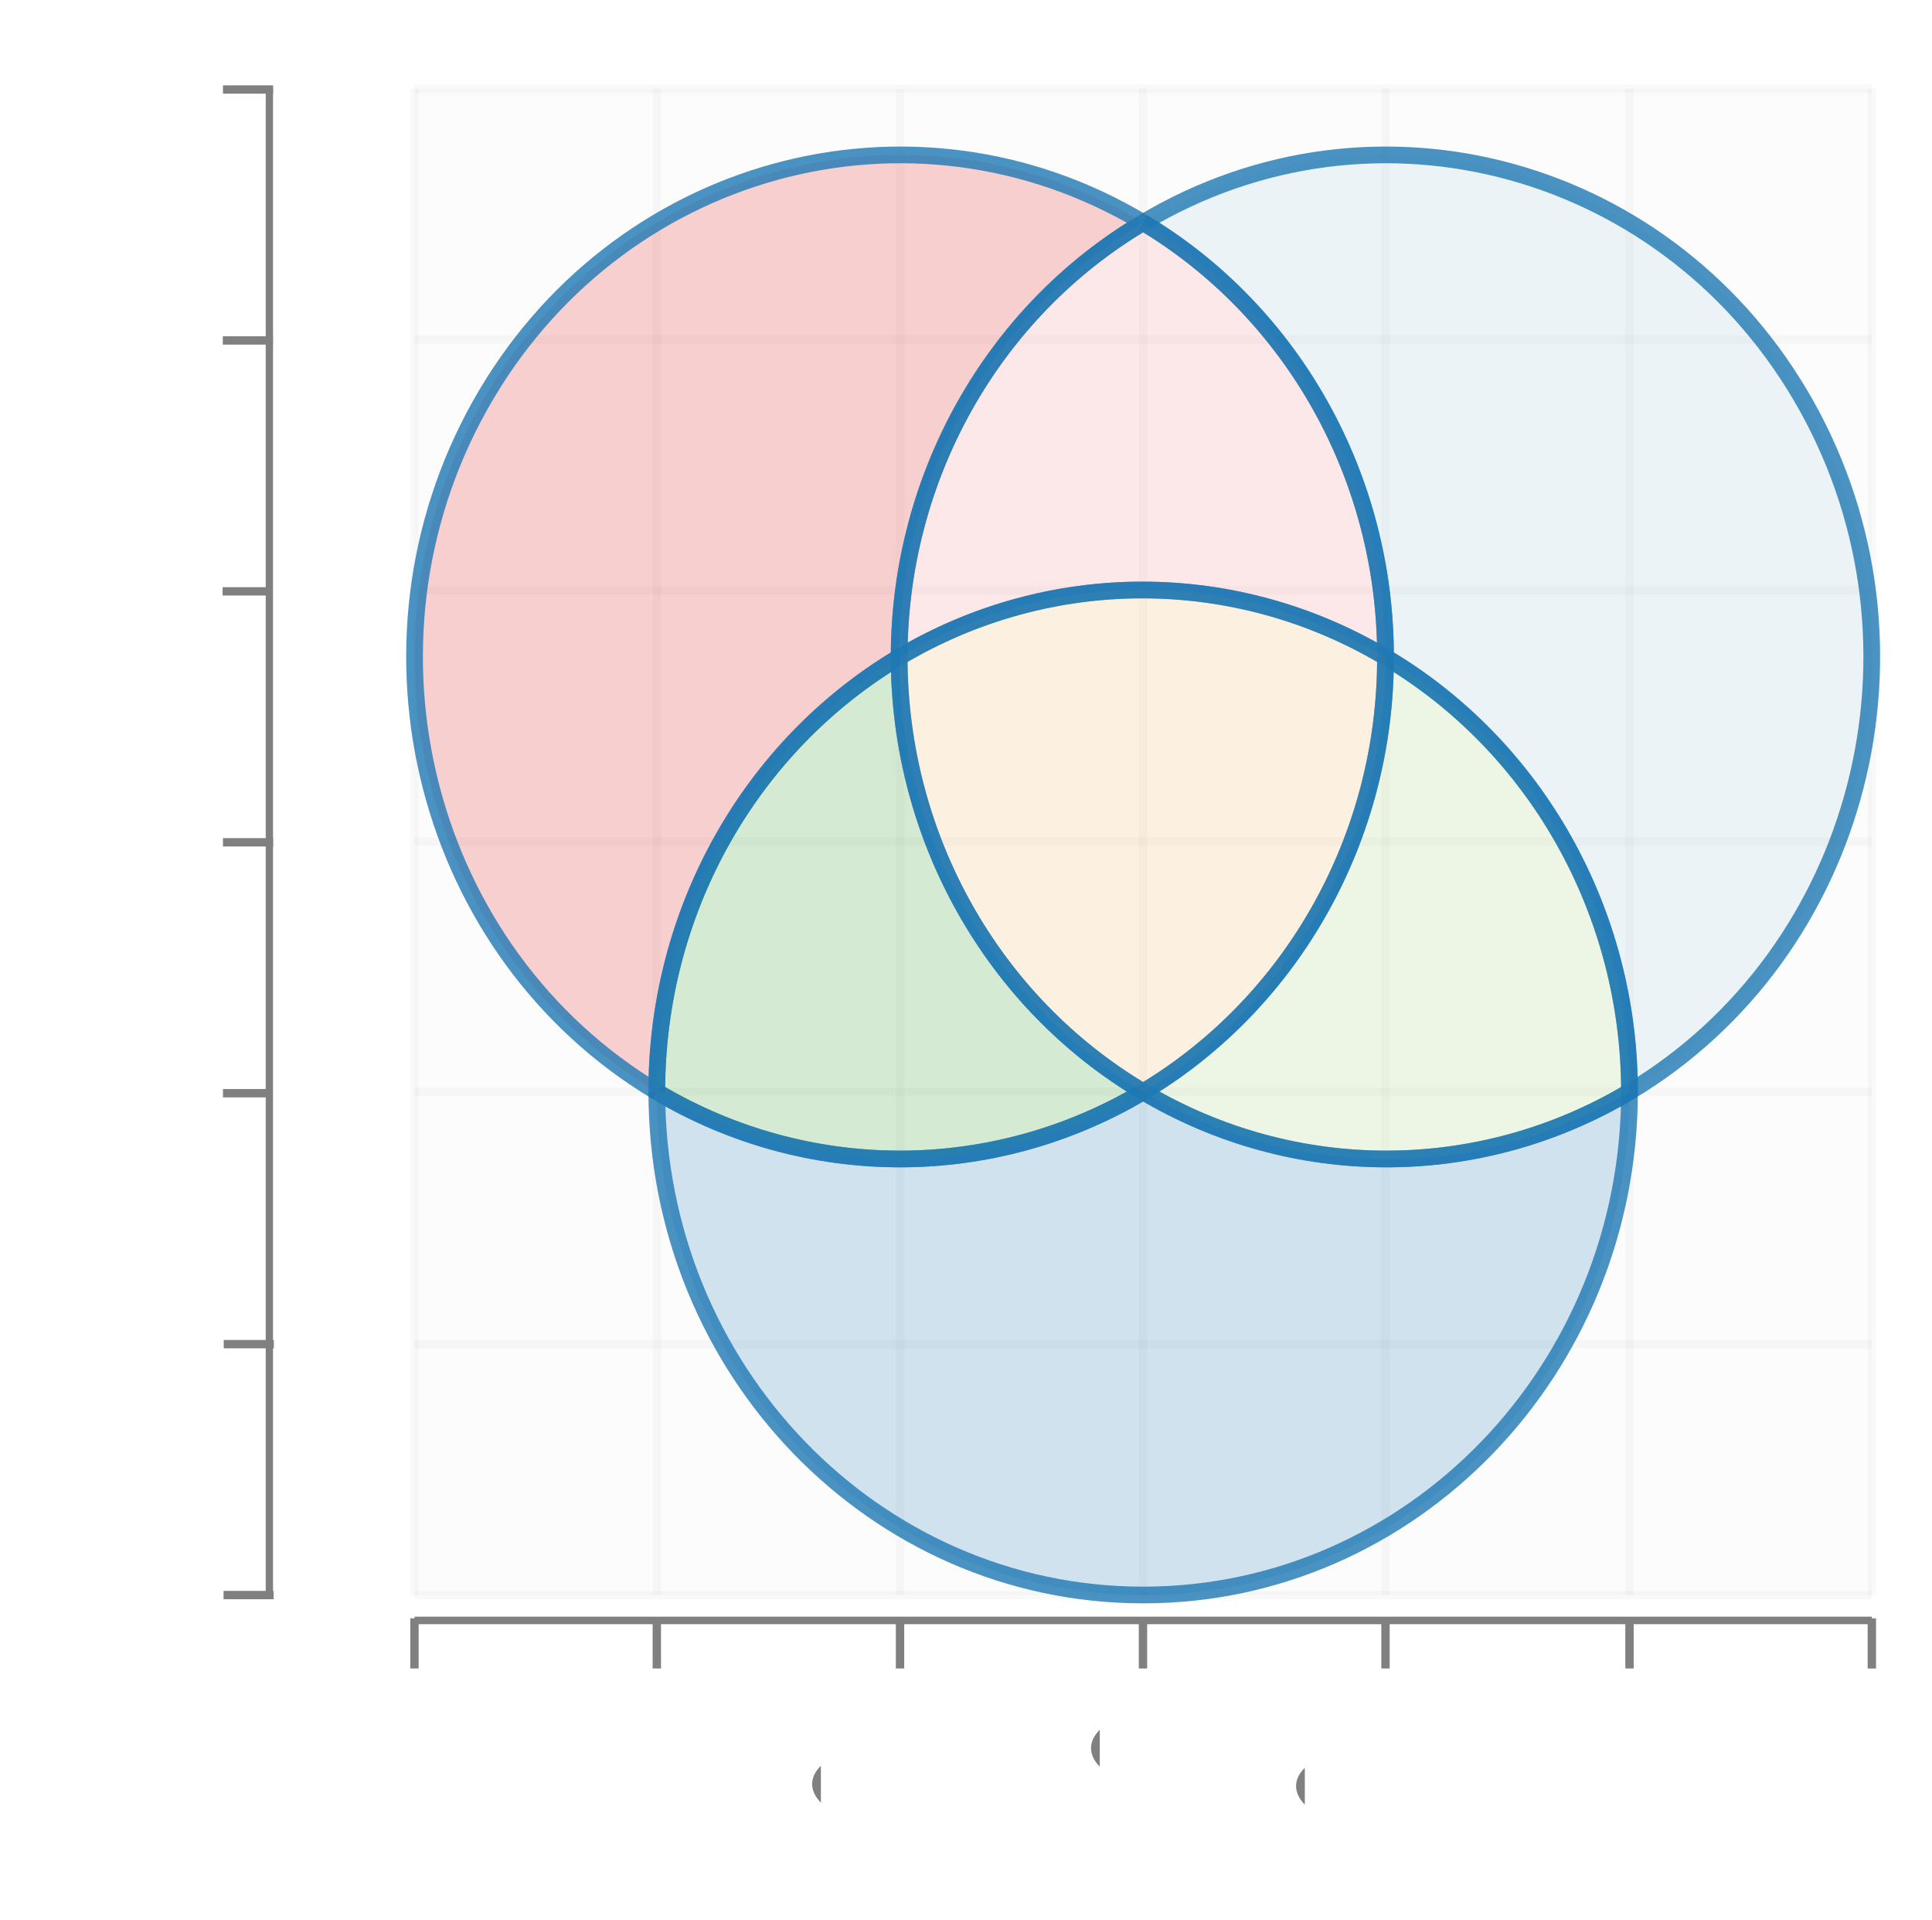
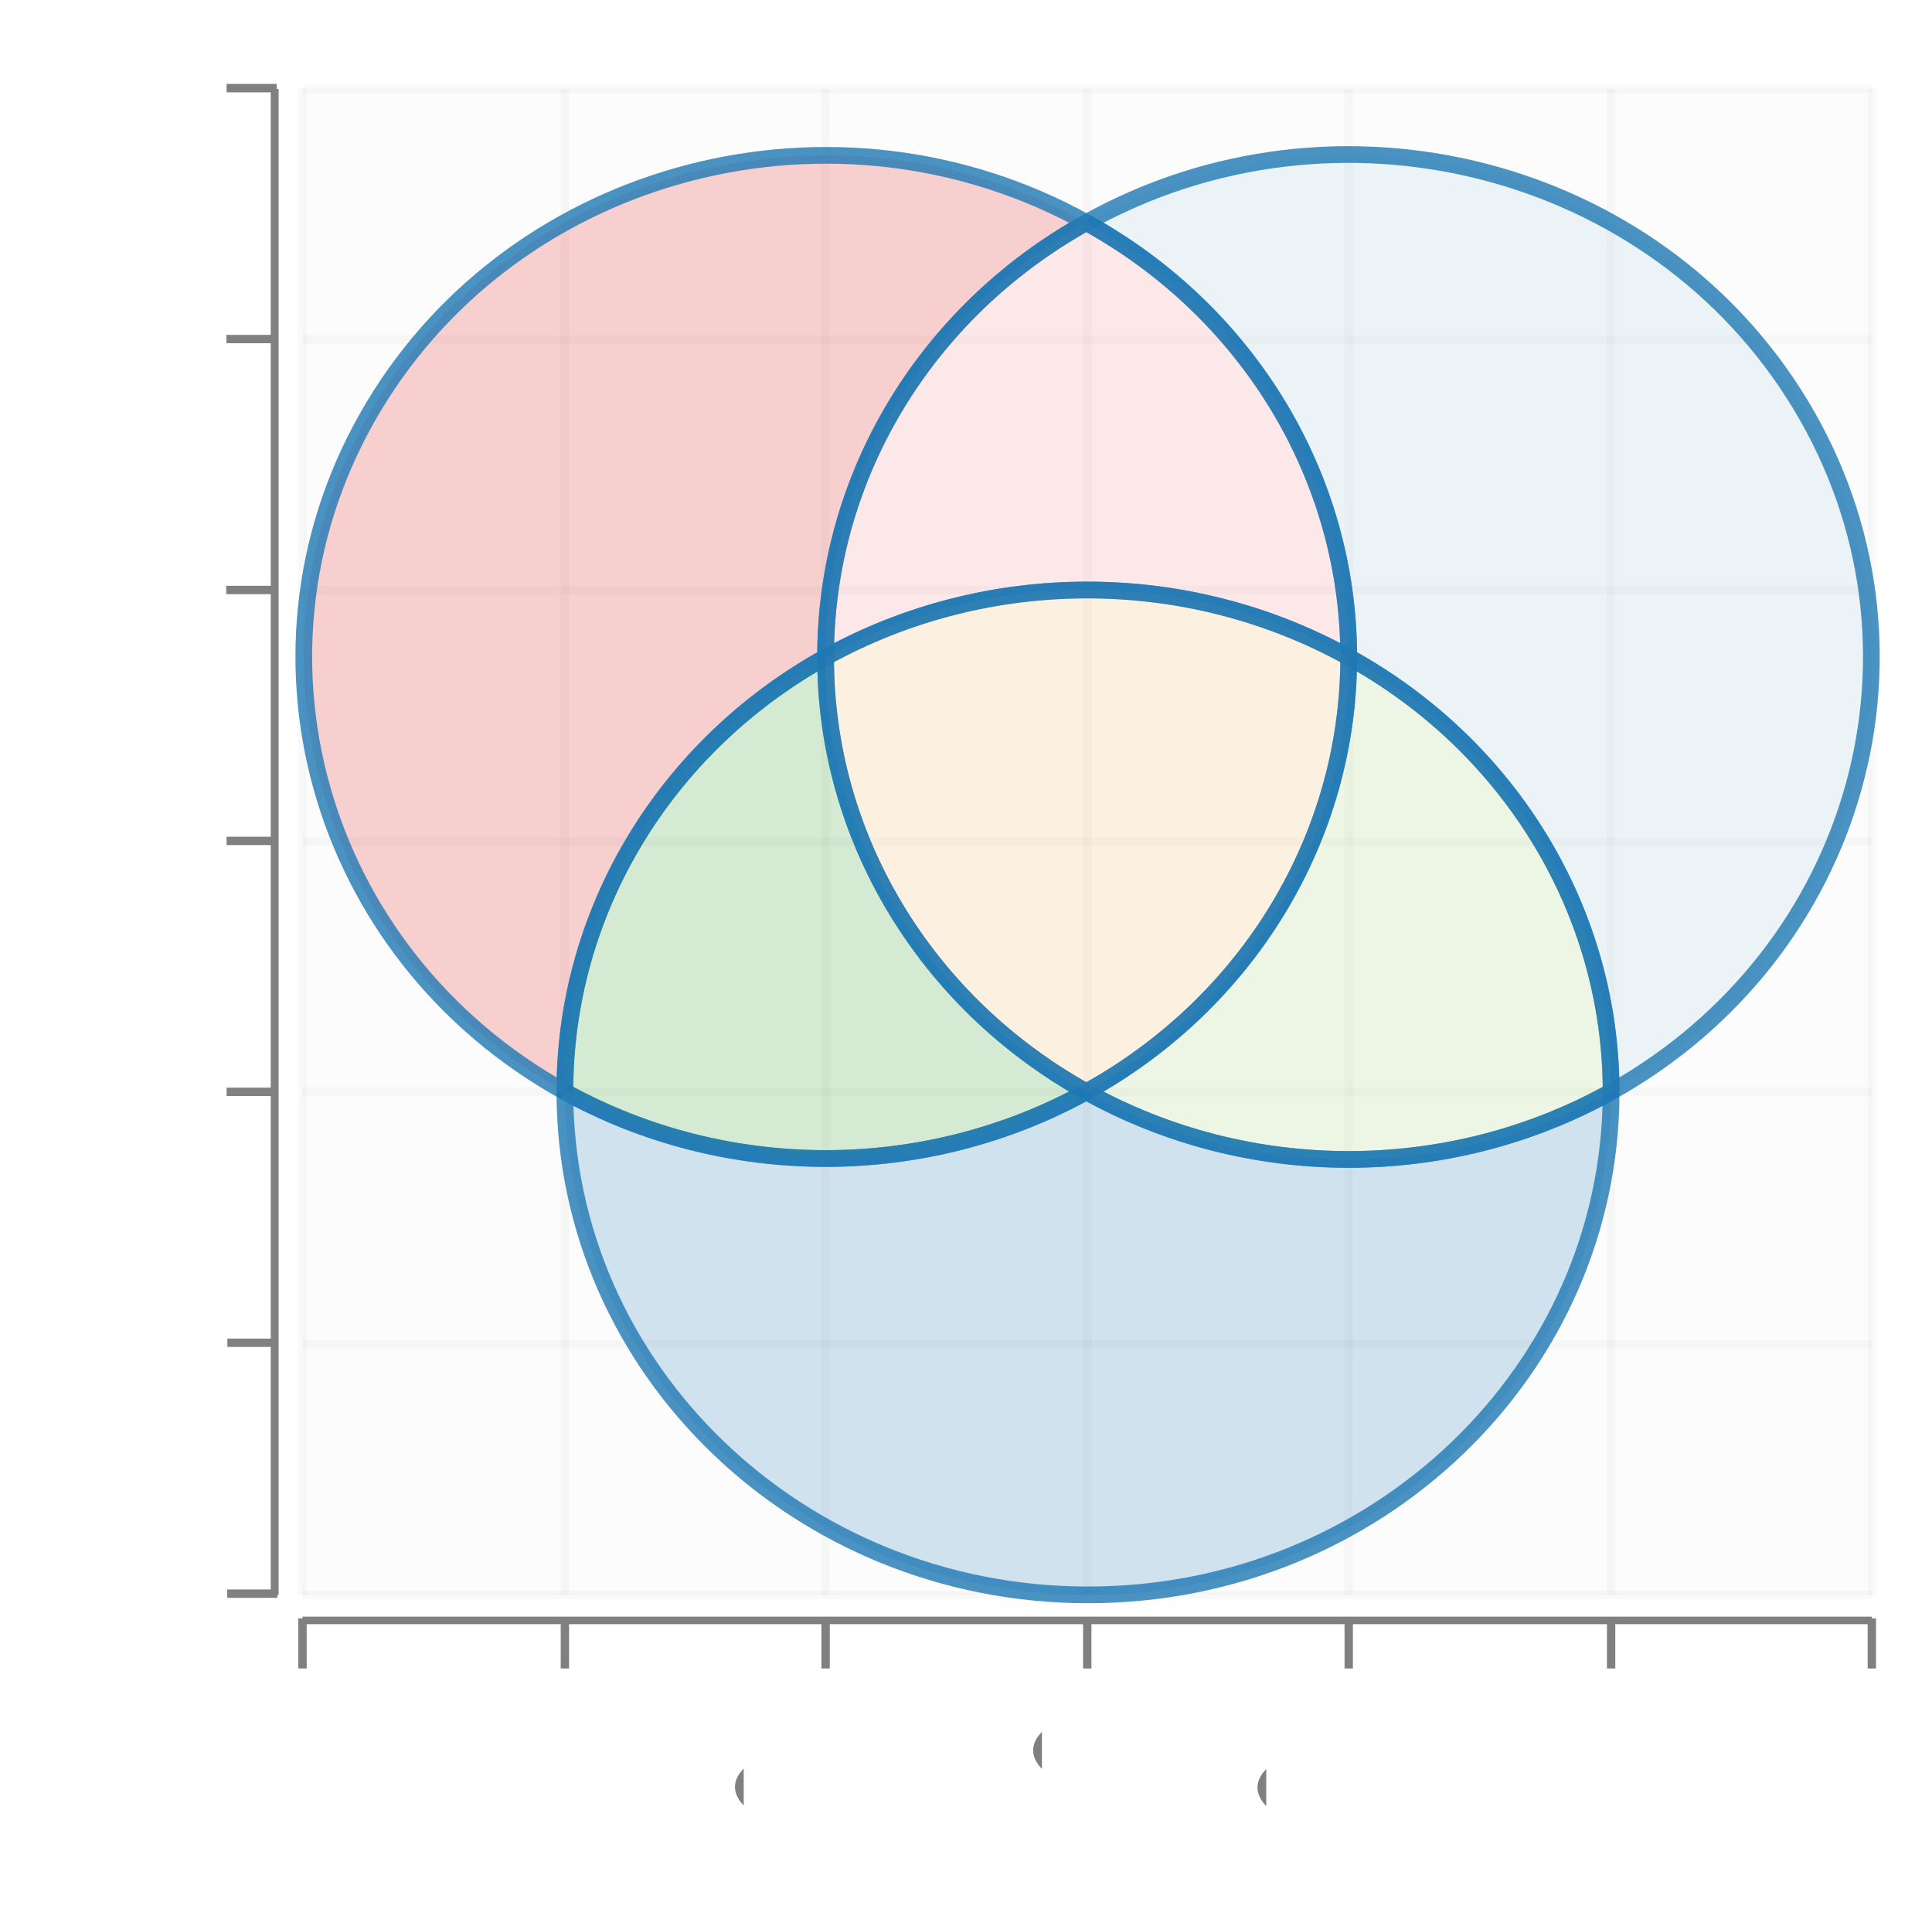
<svg xmlns="http://www.w3.org/2000/svg" height="300.0" viewBox="-0.62 -0.553 1.156 1.148" width="302.014">
  <g stroke-opacity="0.0" fill-opacity="2.5e-2" stroke="#000000" stroke-width="0.0" fill="#808080">
-     <rect height="0.901" width="0.872" x="-0.372" y="-0.5" />
+     <rect height="0.901" width="0.939" x="-0.439" y="-0.5" />
  </g>
  <g stroke-opacity="5.0e-2" stroke="#808080" stroke-width="5.0e-3" fill="none">
-     <polyline points="-0.372,0.401 0.5,0.401" />
+     <polyline points="-0.439,0.401 0.5,0.401" />
  </g>
  <g stroke-opacity="5.0e-2" stroke="#808080" stroke-width="5.0e-3" fill="none">
-     <polyline points="-0.372,0.251 0.5,0.251" />
+     <polyline points="-0.439,0.251 0.5,0.251" />
  </g>
  <g stroke-opacity="5.0e-2" stroke="#808080" stroke-width="5.0e-3" fill="none">
-     <polyline points="-0.372,0.1 0.5,0.1" />
+     <polyline points="-0.439,0.1 0.5,0.1" />
  </g>
  <g stroke-opacity="5.0e-2" stroke="#808080" stroke-width="5.0e-3" fill="none">
-     <polyline points="-0.372,-4.967126001981437e-2 0.5,-4.967126001981437e-2" />
+     <polyline points="-0.439,-4.967126001981437e-2 0.5,-4.967126001981437e-2" />
  </g>
  <g stroke-opacity="5.0e-2" stroke="#808080" stroke-width="5.0e-3" fill="none">
-     <polyline points="-0.372,-0.2 0.5,-0.2" />
+     <polyline points="-0.439,-0.2 0.5,-0.2" />
  </g>
  <g stroke-opacity="5.0e-2" stroke="#808080" stroke-width="5.0e-3" fill="none">
-     <polyline points="-0.372,-0.35 0.5,-0.35" />
+     <polyline points="-0.439,-0.35 0.5,-0.35" />
  </g>
  <g stroke-opacity="5.0e-2" stroke="#808080" stroke-width="5.0e-3" fill="none">
-     <polyline points="-0.372,-0.5 0.5,-0.5" />
+     <polyline points="-0.439,-0.5 0.5,-0.5" />
  </g>
  <g fill-opacity="1.0" font-size="5.0e-2" stroke="none" stroke-width="0.0" fill="#808080" text-anchor="end">
    <text x="-0.5" y="0.414">-1.5</text>
  </g>
  <g fill-opacity="1.0" font-size="5.0e-2" stroke="none" stroke-width="0.0" fill="#808080" text-anchor="end">
    <text x="-0.5" y="0.264">-1</text>
  </g>
  <g fill-opacity="1.0" font-size="5.0e-2" stroke="none" stroke-width="0.0" fill="#808080" text-anchor="end">
    <text x="-0.5" y="0.113">-0.5</text>
  </g>
  <g fill-opacity="1.0" font-size="5.0e-2" stroke="none" stroke-width="0.0" fill="#808080" text-anchor="end">
    <text x="-0.5" y="-3.6611726560389024e-2">0</text>
  </g>
  <g fill-opacity="1.0" font-size="5.0e-2" stroke="none" stroke-width="0.0" fill="#808080" text-anchor="end">
    <text x="-0.5" y="-0.187">0.5</text>
  </g>
  <g fill-opacity="1.0" font-size="5.0e-2" stroke="none" stroke-width="0.0" fill="#808080" text-anchor="end">
    <text x="-0.5" y="-0.337">1</text>
  </g>
  <g fill-opacity="1.0" font-size="5.0e-2" stroke="none" stroke-width="0.0" fill="#808080" text-anchor="end">
    <text x="-0.5" y="-0.487">1.5</text>
  </g>
  <g stroke-opacity="1.0" fill-opacity="1.0" stroke="#808080" stroke-width="5.0e-3" fill="#808080">
-     <g transform="rotate(-90.0, -0.4715878, 0.4006575)">
-       <polyline points="-0.472,0.416 -0.472,0.386" />
+     <g transform="rotate(-90.0, -0.4694153, 0.4006575)">
+       <polyline points="-0.469,0.416 -0.469,0.386" />
    </g>
-     <g transform="rotate(-90.0, -0.4715878, 0.2505479)">
-       <polyline points="-0.472,0.266 -0.472,0.236" />
+     <g transform="rotate(-90.0, -0.4694153, 0.2505479)">
+       <polyline points="-0.469,0.266 -0.469,0.236" />
    </g>
-     <g transform="rotate(-90.0, -0.4715878, 0.1004383)">
-       <polyline points="-0.472,0.115 -0.472,8.543831997358077e-2" />
+     <g transform="rotate(-90.0, -0.4694153, 0.1004383)">
+       <polyline points="-0.469,0.115 -0.469,8.543831997358077e-2" />
    </g>
-     <g transform="rotate(-90.0, -0.4715878, -4.967126001981437e-2)">
-       <polyline points="-0.472,-3.467126001981437e-2 -0.472,-6.467126001981437e-2" />
+     <g transform="rotate(-90.0, -0.4694153, -4.967126001981437e-2)">
+       <polyline points="-0.469,-3.467126001981437e-2 -0.469,-6.467126001981437e-2" />
    </g>
-     <g transform="rotate(-90.0, -0.4715878, -0.1997808)">
-       <polyline points="-0.472,-0.185 -0.472,-0.215" />
+     <g transform="rotate(-90.0, -0.4694153, -0.1997808)">
+       <polyline points="-0.469,-0.185 -0.469,-0.215" />
    </g>
-     <g transform="rotate(-90.0, -0.4715878, -0.3498904)">
-       <polyline points="-0.472,-0.335 -0.472,-0.365" />
+     <g transform="rotate(-90.0, -0.4694153, -0.3498904)">
+       <polyline points="-0.469,-0.335 -0.469,-0.365" />
    </g>
-     <g transform="rotate(-90.0, -0.4715878, -0.5)">
-       <polyline points="-0.472,-0.485 -0.472,-0.515" />
+     <g transform="rotate(-90.0, -0.4694153, -0.5)">
+       <polyline points="-0.469,-0.485 -0.469,-0.515" />
    </g>
  </g>
  <g stroke-opacity="1.0" fill-opacity="1.0" stroke="#808080" stroke-width="0.0" fill="#808080">
-     <rect height="0.901" width="4.361041382698216e-3" x="-0.461" y="-0.5" />
+     <rect height="0.901" width="4.694505081801803e-3" x="-0.458" y="-0.5" />
  </g>
  <g stroke-opacity="5.0e-2" stroke="#808080" stroke-width="5.0e-3" fill="none">
-     <polyline points="-0.372,0.401 -0.372,-0.5" />
+     <polyline points="-0.439,0.401 -0.439,-0.5" />
  </g>
  <g stroke-opacity="5.0e-2" stroke="#808080" stroke-width="5.0e-3" fill="none">
-     <polyline points="-0.227,0.401 -0.227,-0.5" />
+     <polyline points="-0.282,0.401 -0.282,-0.5" />
  </g>
  <g stroke-opacity="5.0e-2" stroke="#808080" stroke-width="5.0e-3" fill="none">
-     <polyline points="-8.147218435975778e-2,0.401 -8.147218435975778e-2,-0.5" />
+     <polyline points="-0.126,0.401 -0.126,-0.5" />
  </g>
  <g stroke-opacity="5.0e-2" stroke="#808080" stroke-width="5.0e-3" fill="none">
-     <polyline points="6.389586173018169e-2,0.401 6.389586173018169e-2,-0.5" />
+     <polyline points="3.0549491819824914e-2,0.401 3.0549491819824914e-2,-0.5" />
  </g>
  <g stroke-opacity="5.0e-2" stroke="#808080" stroke-width="5.0e-3" fill="none">
-     <polyline points="0.209,0.401 0.209,-0.5" />
+     <polyline points="0.187,0.401 0.187,-0.5" />
  </g>
  <g stroke-opacity="5.0e-2" stroke="#808080" stroke-width="5.0e-3" fill="none">
-     <polyline points="0.355,0.401 0.355,-0.5" />
+     <polyline points="0.344,0.401 0.344,-0.5" />
  </g>
  <g stroke-opacity="5.0e-2" stroke="#808080" stroke-width="5.0e-3" fill="none">
    <polyline points="0.5,0.401 0.5,-0.5" />
  </g>
  <g fill-opacity="1.0" font-size="4.179310344827586e-2" stroke="none" stroke-width="0.0" fill="#808080" text-anchor="end">
-     <text transform="rotate(-45.0, -0.3722083, 0.5)" x="-0.372" y="0.5">-1.5</text>
+     <text transform="rotate(-45.0, -0.438901, 0.5)" x="-0.439" y="0.5">-1.5</text>
  </g>
  <g fill-opacity="1.0" font-size="4.179310344827586e-2" stroke="none" stroke-width="0.0" fill="#808080" text-anchor="end">
-     <text transform="rotate(-45.0, -0.2268402, 0.5)" x="-0.227" y="0.5">-1</text>
+     <text transform="rotate(-45.0, -0.2824175, 0.5)" x="-0.282" y="0.5">-1</text>
  </g>
  <g fill-opacity="1.0" font-size="4.179310344827586e-2" stroke="none" stroke-width="0.0" fill="#808080" text-anchor="end">
-     <text transform="rotate(-45.0, -8.147218435975778e-2, 0.5)" x="-8.147218435975778e-2" y="0.5">-0.5</text>
+     <text transform="rotate(-45.0, -0.125934, 0.5)" x="-0.126" y="0.5">-0.5</text>
  </g>
  <g fill-opacity="1.0" font-size="4.179310344827586e-2" stroke="none" stroke-width="0.0" fill="#808080" text-anchor="end">
-     <text transform="rotate(-45.0, 6.389586173018169e-2, 0.5)" x="6.389586173018169e-2" y="0.5">0</text>
+     <text transform="rotate(-45.0, 3.0549491819824914e-2, 0.5)" x="3.0549491819824914e-2" y="0.5">0</text>
  </g>
  <g fill-opacity="1.0" font-size="4.179310344827586e-2" stroke="none" stroke-width="0.0" fill="#808080" text-anchor="end">
-     <text transform="rotate(-45.0, 0.2092639, 0.5)" x="0.209" y="0.5">0.5</text>
+     <text transform="rotate(-45.0, 0.187033, 0.5)" x="0.187" y="0.5">0.5</text>
  </g>
  <g fill-opacity="1.0" font-size="4.179310344827586e-2" stroke="none" stroke-width="0.0" fill="#808080" text-anchor="end">
-     <text transform="rotate(-45.0, 0.354632, 0.5)" x="0.355" y="0.5">1</text>
+     <text transform="rotate(-45.0, 0.3435165, 0.5)" x="0.344" y="0.5">1</text>
  </g>
  <g fill-opacity="1.0" font-size="4.179310344827586e-2" stroke="none" stroke-width="0.0" fill="#808080" text-anchor="end">
    <text transform="rotate(-45.0, 0.5, 0.5)" x="0.5" y="0.5">1.5</text>
  </g>
  <g stroke-opacity="1.0" fill-opacity="1.0" stroke="#808080" stroke-width="5.0e-3" fill="#808080">
-     <polyline points="-0.372,0.445 -0.372,0.415" />
-     <polyline points="-0.227,0.445 -0.227,0.415" />
-     <polyline points="-8.147218435975778e-2,0.445 -8.147218435975778e-2,0.415" />
-     <polyline points="6.389586173018169e-2,0.445 6.389586173018169e-2,0.415" />
-     <polyline points="0.209,0.445 0.209,0.415" />
-     <polyline points="0.355,0.445 0.355,0.415" />
+     <polyline points="-0.439,0.445 -0.439,0.415" />
+     <polyline points="-0.282,0.445 -0.282,0.415" />
+     <polyline points="-0.126,0.445 -0.126,0.415" />
+     <polyline points="3.0549491819824914e-2,0.445 3.0549491819824914e-2,0.415" />
+     <polyline points="0.187,0.445 0.187,0.415" />
+     <polyline points="0.344,0.445 0.344,0.415" />
    <polyline points="0.5,0.445 0.5,0.415" />
  </g>
  <g stroke-opacity="1.0" fill-opacity="1.0" stroke="#808080" stroke-width="0.0" fill="#808080">
-     <rect height="4.503287399801881e-3" width="0.872" x="-0.372" y="0.414" />
+     <rect height="4.503287399801881e-3" width="0.939" x="-0.439" y="0.414" />
  </g>
  <g stroke-opacity="0.8" fill-opacity="0.2" stroke="#1f78b4" stroke-width="1.0e-2" fill="#a6cee3">
-     <path d="M 0.064,-0.42 A 0.145 0.15 -0.0 1 1 0.355,0.1 A 0.291 0.3 -0.0 0 0 0.209,-0.16 A 0.291 0.3 -0.0 0 0 0.064,-0.42 L 0.064,-0.42" />
+     <path d="M 0.03,-0.42 A 0.156 0.15 -0.0 1 1 0.344,0.1 A 0.313 0.3 -0.0 0 0 0.187,-0.16 A 0.313 0.3 -0.0 0 0 0.03,-0.42 L 0.03,-0.42" />
  </g>
  <g stroke-opacity="0.8" fill-opacity="0.2" stroke="#1f78b4" stroke-width="1.0e-2" fill="#1f78b4">
-     <path d="M -0.227,0.1 A 0.145 0.15 -0.0 1 0 0.355,0.1 A 0.291 0.3 -0.0 0 1 0.064,0.1 A 0.291 0.3 -0.0 0 1 -0.227,0.1 L -0.227,0.1" />
+     <path d="M -0.282,0.1 A 0.156 0.15 -0.0 1 0 0.344,0.1 A 0.313 0.3 -0.0 0 1 0.03,0.1 A 0.313 0.3 -0.0 0 1 -0.282,0.1 L -0.282,0.1" />
  </g>
  <g stroke-opacity="0.8" fill-opacity="0.2" stroke="#1f78b4" stroke-width="1.0e-2" fill="#e31a1c">
-     <path d="M -0.227,0.1 A 0.145 0.15 -0.0 1 1 0.064,-0.42 A 0.291 0.3 -0.0 0 0 -0.082,-0.16 A 0.291 0.3 -0.0 0 0 -0.227,0.1 L -0.227,0.1" />
+     <path d="M -0.282,0.1 A 0.156 0.15 -0.0 1 1 0.03,-0.42 A 0.313 0.3 -0.0 0 0 -0.126,-0.16 A 0.313 0.3 -0.0 0 0 -0.282,0.1 L -0.282,0.1" />
  </g>
  <g stroke-opacity="0.8" fill-opacity="0.2" stroke="#1f78b4" stroke-width="1.0e-2" fill="#b2df8a">
-     <path d="M 0.209,-0.16 A 0.291 0.3 -0.0 0 1 0.355,0.1 A 0.291 0.3 -0.0 0 1 0.064,0.1 A 0.291 0.3 -0.0 0 0 0.209,-0.16 L 0.209,-0.16" />
+     <path d="M 0.187,-0.16 A 0.313 0.3 -0.0 0 1 0.344,0.1 A 0.313 0.3 -0.0 0 1 0.03,0.1 A 0.313 0.3 -0.0 0 0 0.187,-0.16 L 0.187,-0.16" />
  </g>
  <g stroke-opacity="0.8" fill-opacity="0.2" stroke="#1f78b4" stroke-width="1.0e-2" fill="#33a02c">
-     <path d="M 0.064,0.1 A 0.291 0.3 -0.0 0 1 -0.227,0.1 A 0.291 0.3 -0.0 0 1 -0.082,-0.16 A 0.291 0.3 -0.0 0 0 0.064,0.1 L 0.064,0.1" />
+     <path d="M 0.03,0.1 A 0.313 0.3 -0.0 0 1 -0.282,0.1 A 0.313 0.3 -0.0 0 1 -0.126,-0.16 A 0.313 0.3 -0.0 0 0 0.03,0.1 L 0.03,0.1" />
  </g>
  <g stroke-opacity="0.8" fill-opacity="0.2" stroke="#1f78b4" stroke-width="1.0e-2" fill="#fb9a99">
-     <path d="M 0.064,-0.42 A 0.291 0.3 -0.0 0 1 0.209,-0.16 A 0.291 0.3 -0.0 0 0 -0.082,-0.16 A 0.291 0.3 -0.0 0 1 0.064,-0.42 L 0.064,-0.42" />
+     <path d="M 0.03,-0.42 A 0.313 0.3 -0.0 0 1 0.187,-0.16 A 0.313 0.3 -0.0 0 0 -0.126,-0.16 A 0.313 0.3 -0.0 0 1 0.03,-0.42 L 0.03,-0.42" />
  </g>
  <g stroke-opacity="0.8" fill-opacity="0.2" stroke="#1f78b4" stroke-width="1.0e-2" fill="#fdbf6f">
-     <path d="M 0.209,-0.16 A 0.291 0.3 -0.0 0 1 0.064,0.1 A 0.291 0.3 -0.0 0 1 -0.082,-0.16 A 0.291 0.3 -0.0 0 1 0.209,-0.16 L 0.209,-0.16" />
+     <path d="M 0.187,-0.16 A 0.313 0.3 -0.0 0 1 0.03,0.1 A 0.313 0.3 -0.0 0 1 -0.126,-0.16 A 0.313 0.3 -0.0 0 1 0.187,-0.16 L 0.187,-0.16" />
  </g>
  <g />
</svg>
